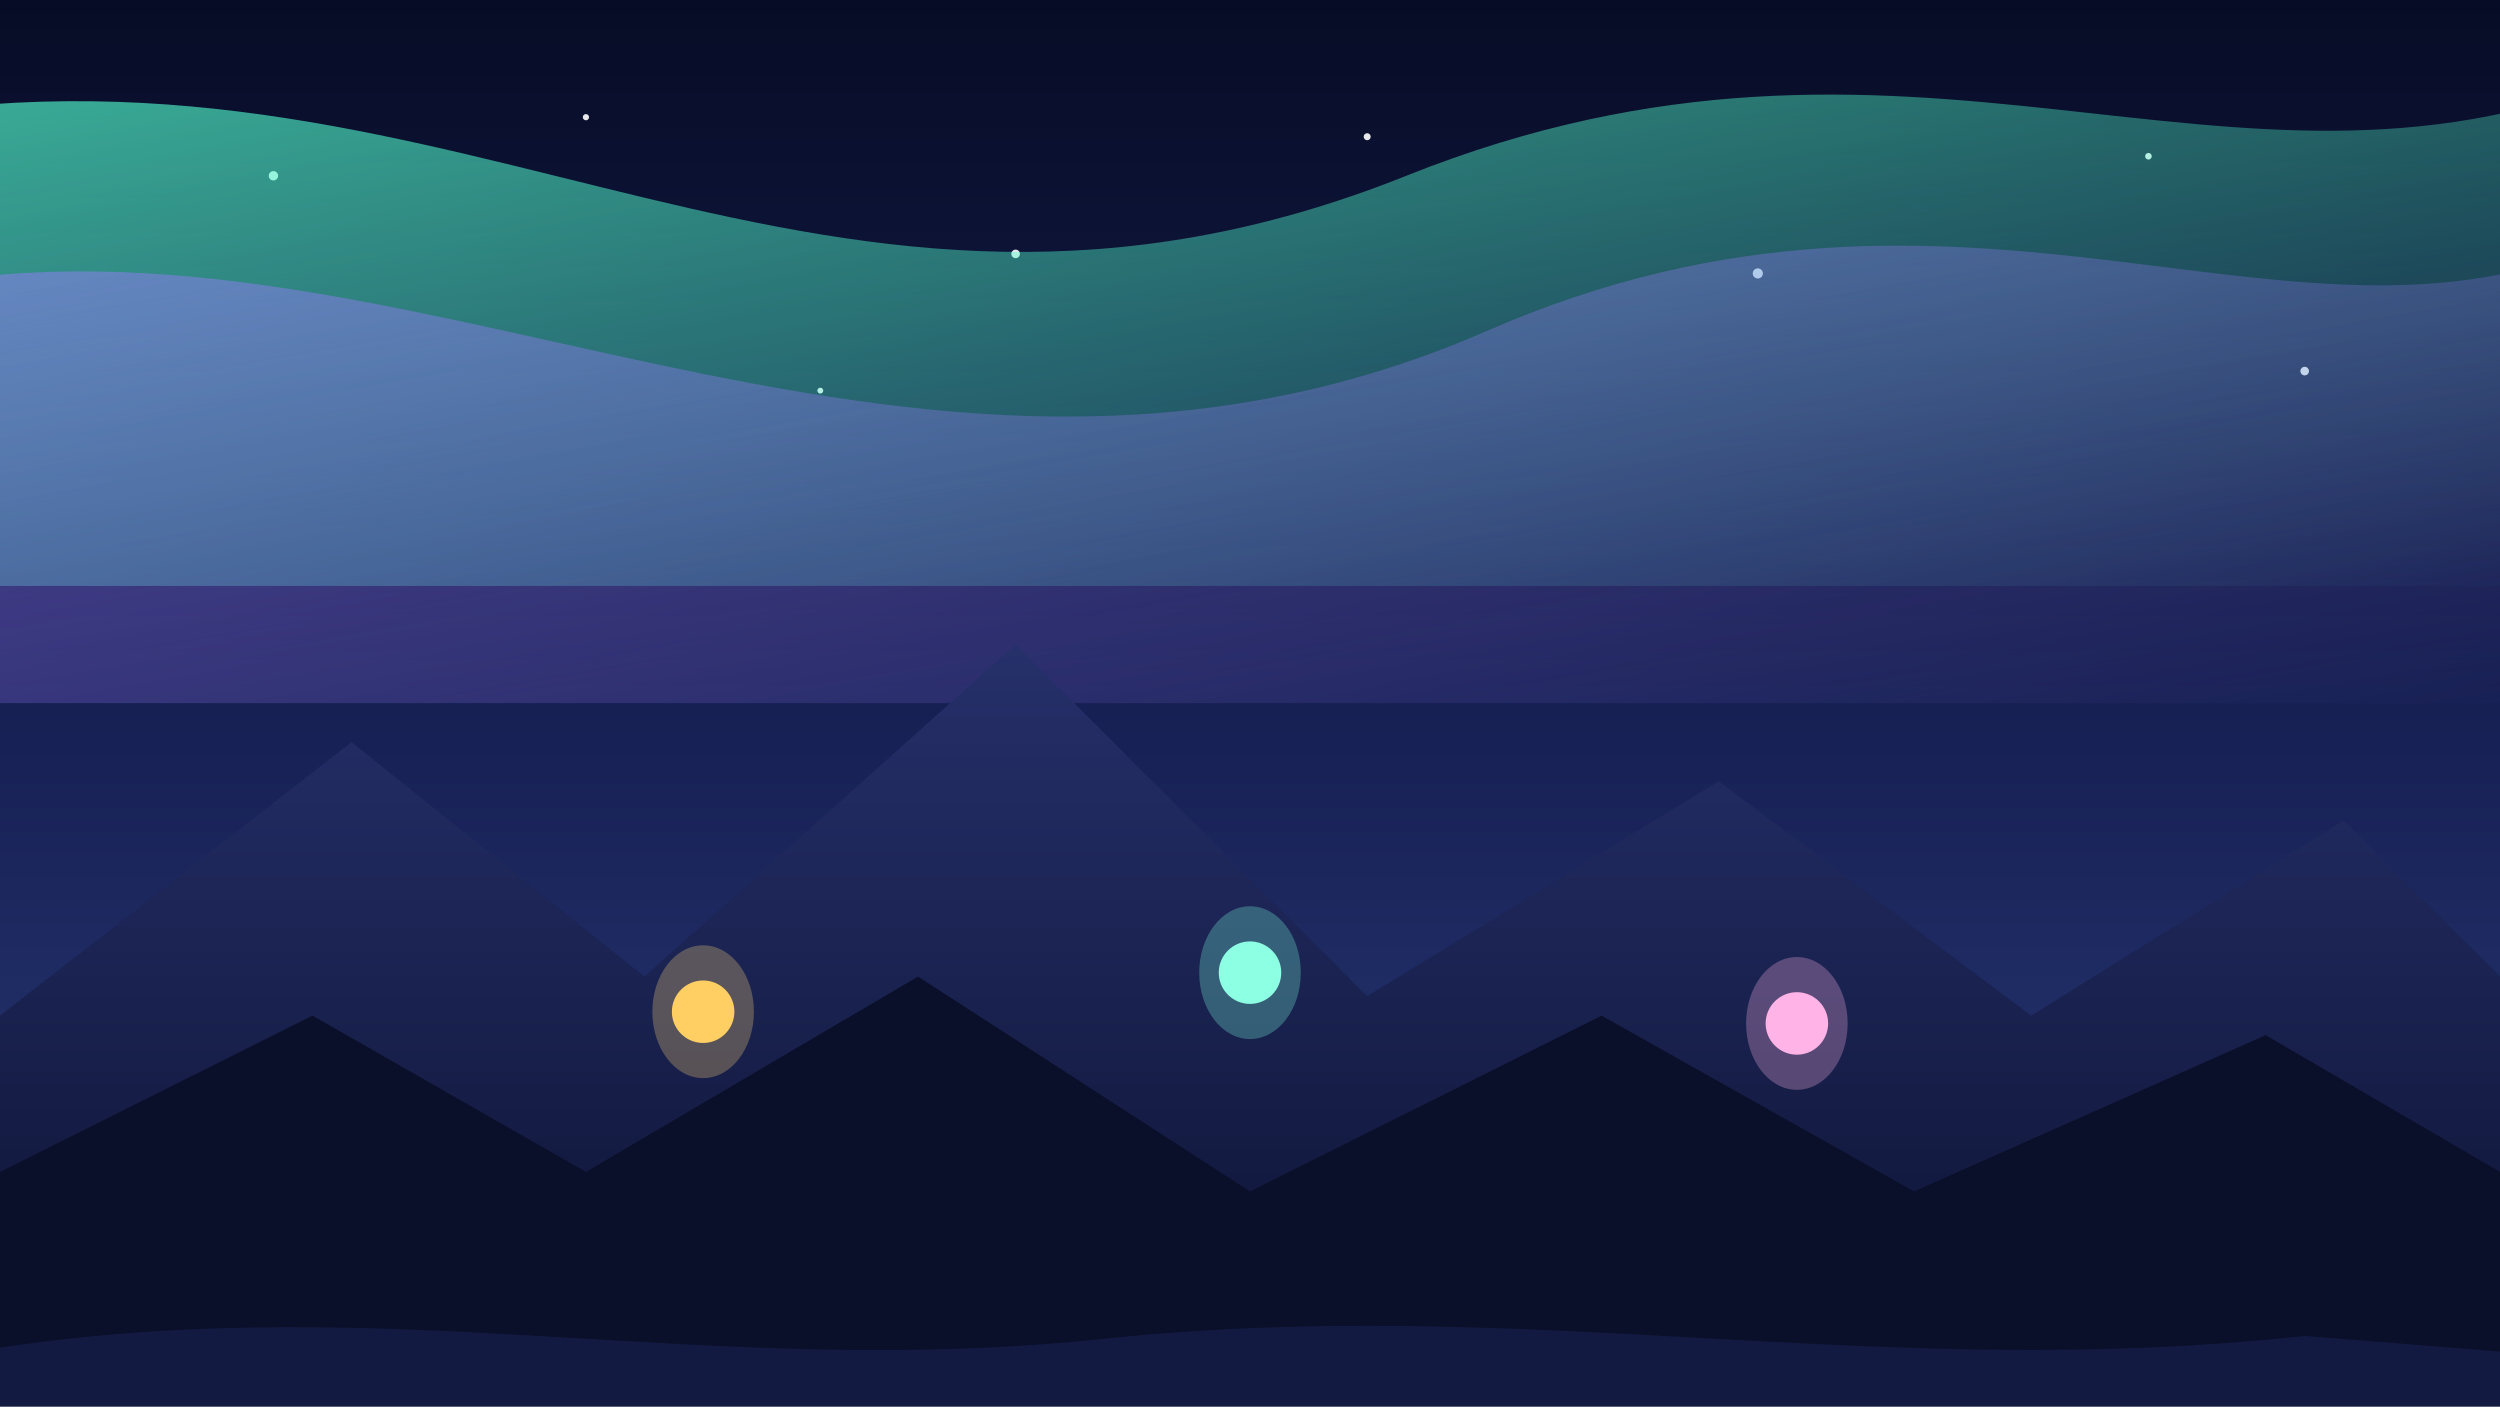
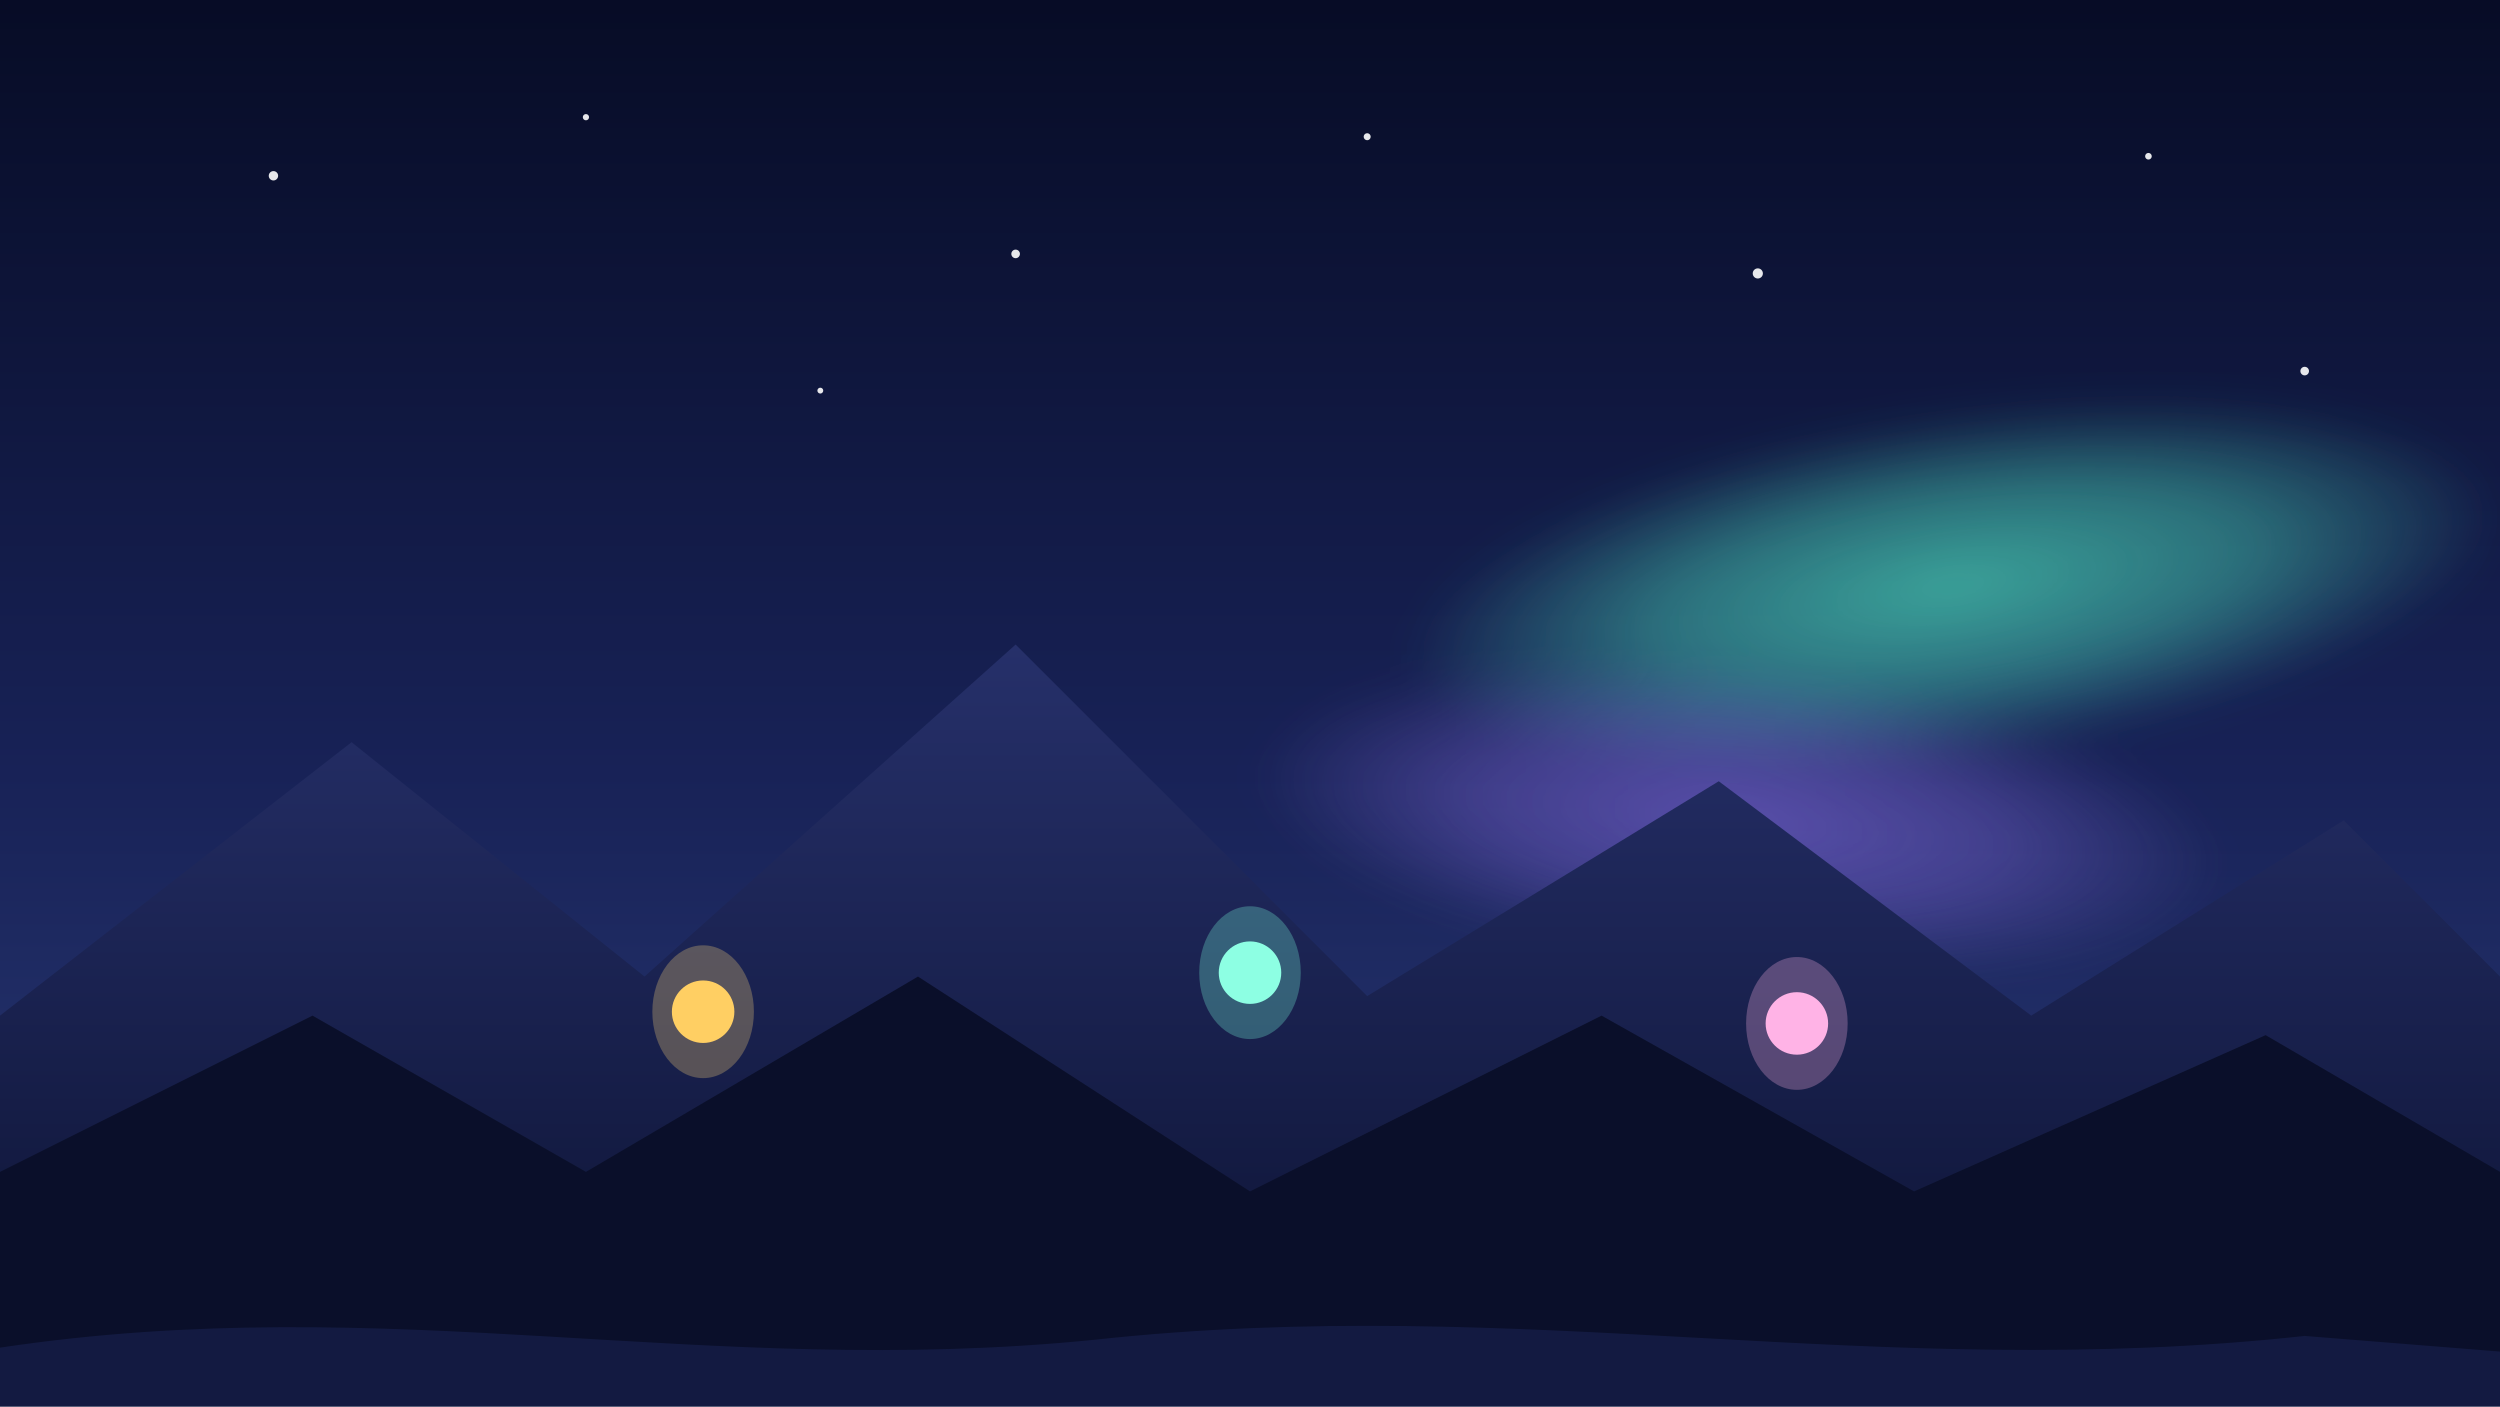
<svg xmlns="http://www.w3.org/2000/svg" viewBox="0 0 1280 720" width="1280" height="720" role="img" aria-label="极光庆典占位背景">
  <defs>
    <linearGradient id="night" x1="0" y1="0" x2="0" y2="1">
      <stop offset="0" stop-color="#070c26" />
      <stop offset="0.55" stop-color="#182257" />
      <stop offset="1" stop-color="#2c3d7a" />
    </linearGradient>
-     <linearGradient id="auroraA" x1="0" y1="0" x2="1" y2="1">
-       <stop offset="0" stop-color="#54ffd0" stop-opacity="0.9" />
+     <radialGradient id="auroraA" cx="0.5" cy="0.5" r="0.5">
+       <stop offset="0" stop-color="#54ffd0" stop-opacity="0.6" />
+       <stop offset="0.55" stop-color="#54ffd0" stop-opacity="0.36" />
      <stop offset="1" stop-color="#54ffd0" stop-opacity="0" />
-     </linearGradient>
-     <linearGradient id="auroraB" x1="0" y1="0" x2="1" y2="1">
-       <stop offset="0" stop-color="#9b7bff" stop-opacity="0.85" />
+     </radialGradient>
+     <radialGradient id="auroraB" cx="0.5" cy="0.5" r="0.5">
+       <stop offset="0" stop-color="#9b7bff" stop-opacity="0.5" />
+       <stop offset="0.55" stop-color="#9b7bff" stop-opacity="0.3" />
      <stop offset="1" stop-color="#9b7bff" stop-opacity="0" />
-     </linearGradient>
+     </radialGradient>
    <linearGradient id="mountain" x1="0" y1="0" x2="0" y2="1">
      <stop offset="0" stop-color="#26306a" />
      <stop offset="1" stop-color="#0b1130" />
    </linearGradient>
+     <filter id="aurora-soft" x="-20%" y="-20%" width="140%" height="140%">
+       <feGaussianBlur stdDeviation="10" />
+     </filter>
  </defs>
  <rect width="1280" height="720" fill="url(#night)" />
  <g fill="#ffffff" opacity="0.9">
    <circle cx="140" cy="90" r="2.4" />
    <circle cx="300" cy="60" r="1.6" />
    <circle cx="520" cy="130" r="2.2" />
    <circle cx="700" cy="70" r="1.8" />
    <circle cx="900" cy="140" r="2.6" />
    <circle cx="1100" cy="80" r="1.7" />
    <circle cx="1180" cy="190" r="2.2" />
    <circle cx="420" cy="200" r="1.5" />
  </g>
-   <path d="M-60 60 C 240 10 420 210 720 90 C 980 -14 1140 120 1340 40 L1340 300 L-60 300 Z" fill="url(#auroraA)" opacity="0.75" />
-   <path d="M-60 150 C 200 90 460 300 760 170 C 1010 60 1180 200 1340 120 L1340 360 L-60 360 Z" fill="url(#auroraB)" opacity="0.6" />
+   <g filter="url(#aurora-soft)">
+     <ellipse cx="1000" cy="300" rx="280" ry="88" transform="rotate(-8 1000 300)" fill="url(#auroraA)" />
+     <ellipse cx="890" cy="420" rx="250" ry="78" transform="rotate(6 890 420)" fill="url(#auroraB)" />
+   </g>
  <path d="M0 520 L180 380 L330 500 L520 330 L700 510 L880 400 L1040 520 L1200 420 L1280 500 L1280 720 L0 720 Z" fill="url(#mountain)" />
  <path d="M0 600 L160 520 L300 600 L470 500 L640 610 L820 520 L980 610 L1160 530 L1280 600 L1280 720 L0 720 Z" fill="#0a0f2a" />
  <g>
    <g transform="translate(360 560)">
      <ellipse cx="0" cy="-42" rx="26" ry="34" fill="#ffd77a" opacity="0.28" />
      <circle cx="0" cy="-42" r="16" fill="#ffcf63" />
    </g>
    <g transform="translate(640 540)">
      <ellipse cx="0" cy="-42" rx="26" ry="34" fill="#7bffdd" opacity="0.28" />
      <circle cx="0" cy="-42" r="16" fill="#8dffe3" />
    </g>
    <g transform="translate(920 566)">
      <ellipse cx="0" cy="-42" rx="26" ry="34" fill="#ffb3e6" opacity="0.28" />
      <circle cx="0" cy="-42" r="16" fill="#ffb3e6" />
    </g>
  </g>
  <path d="M0 690 C 200 660 360 706 560 686 C 780 662 960 708 1180 684 L1280 692 L1280 720 L0 720 Z" fill="#151d47" opacity="0.8" />
</svg>
